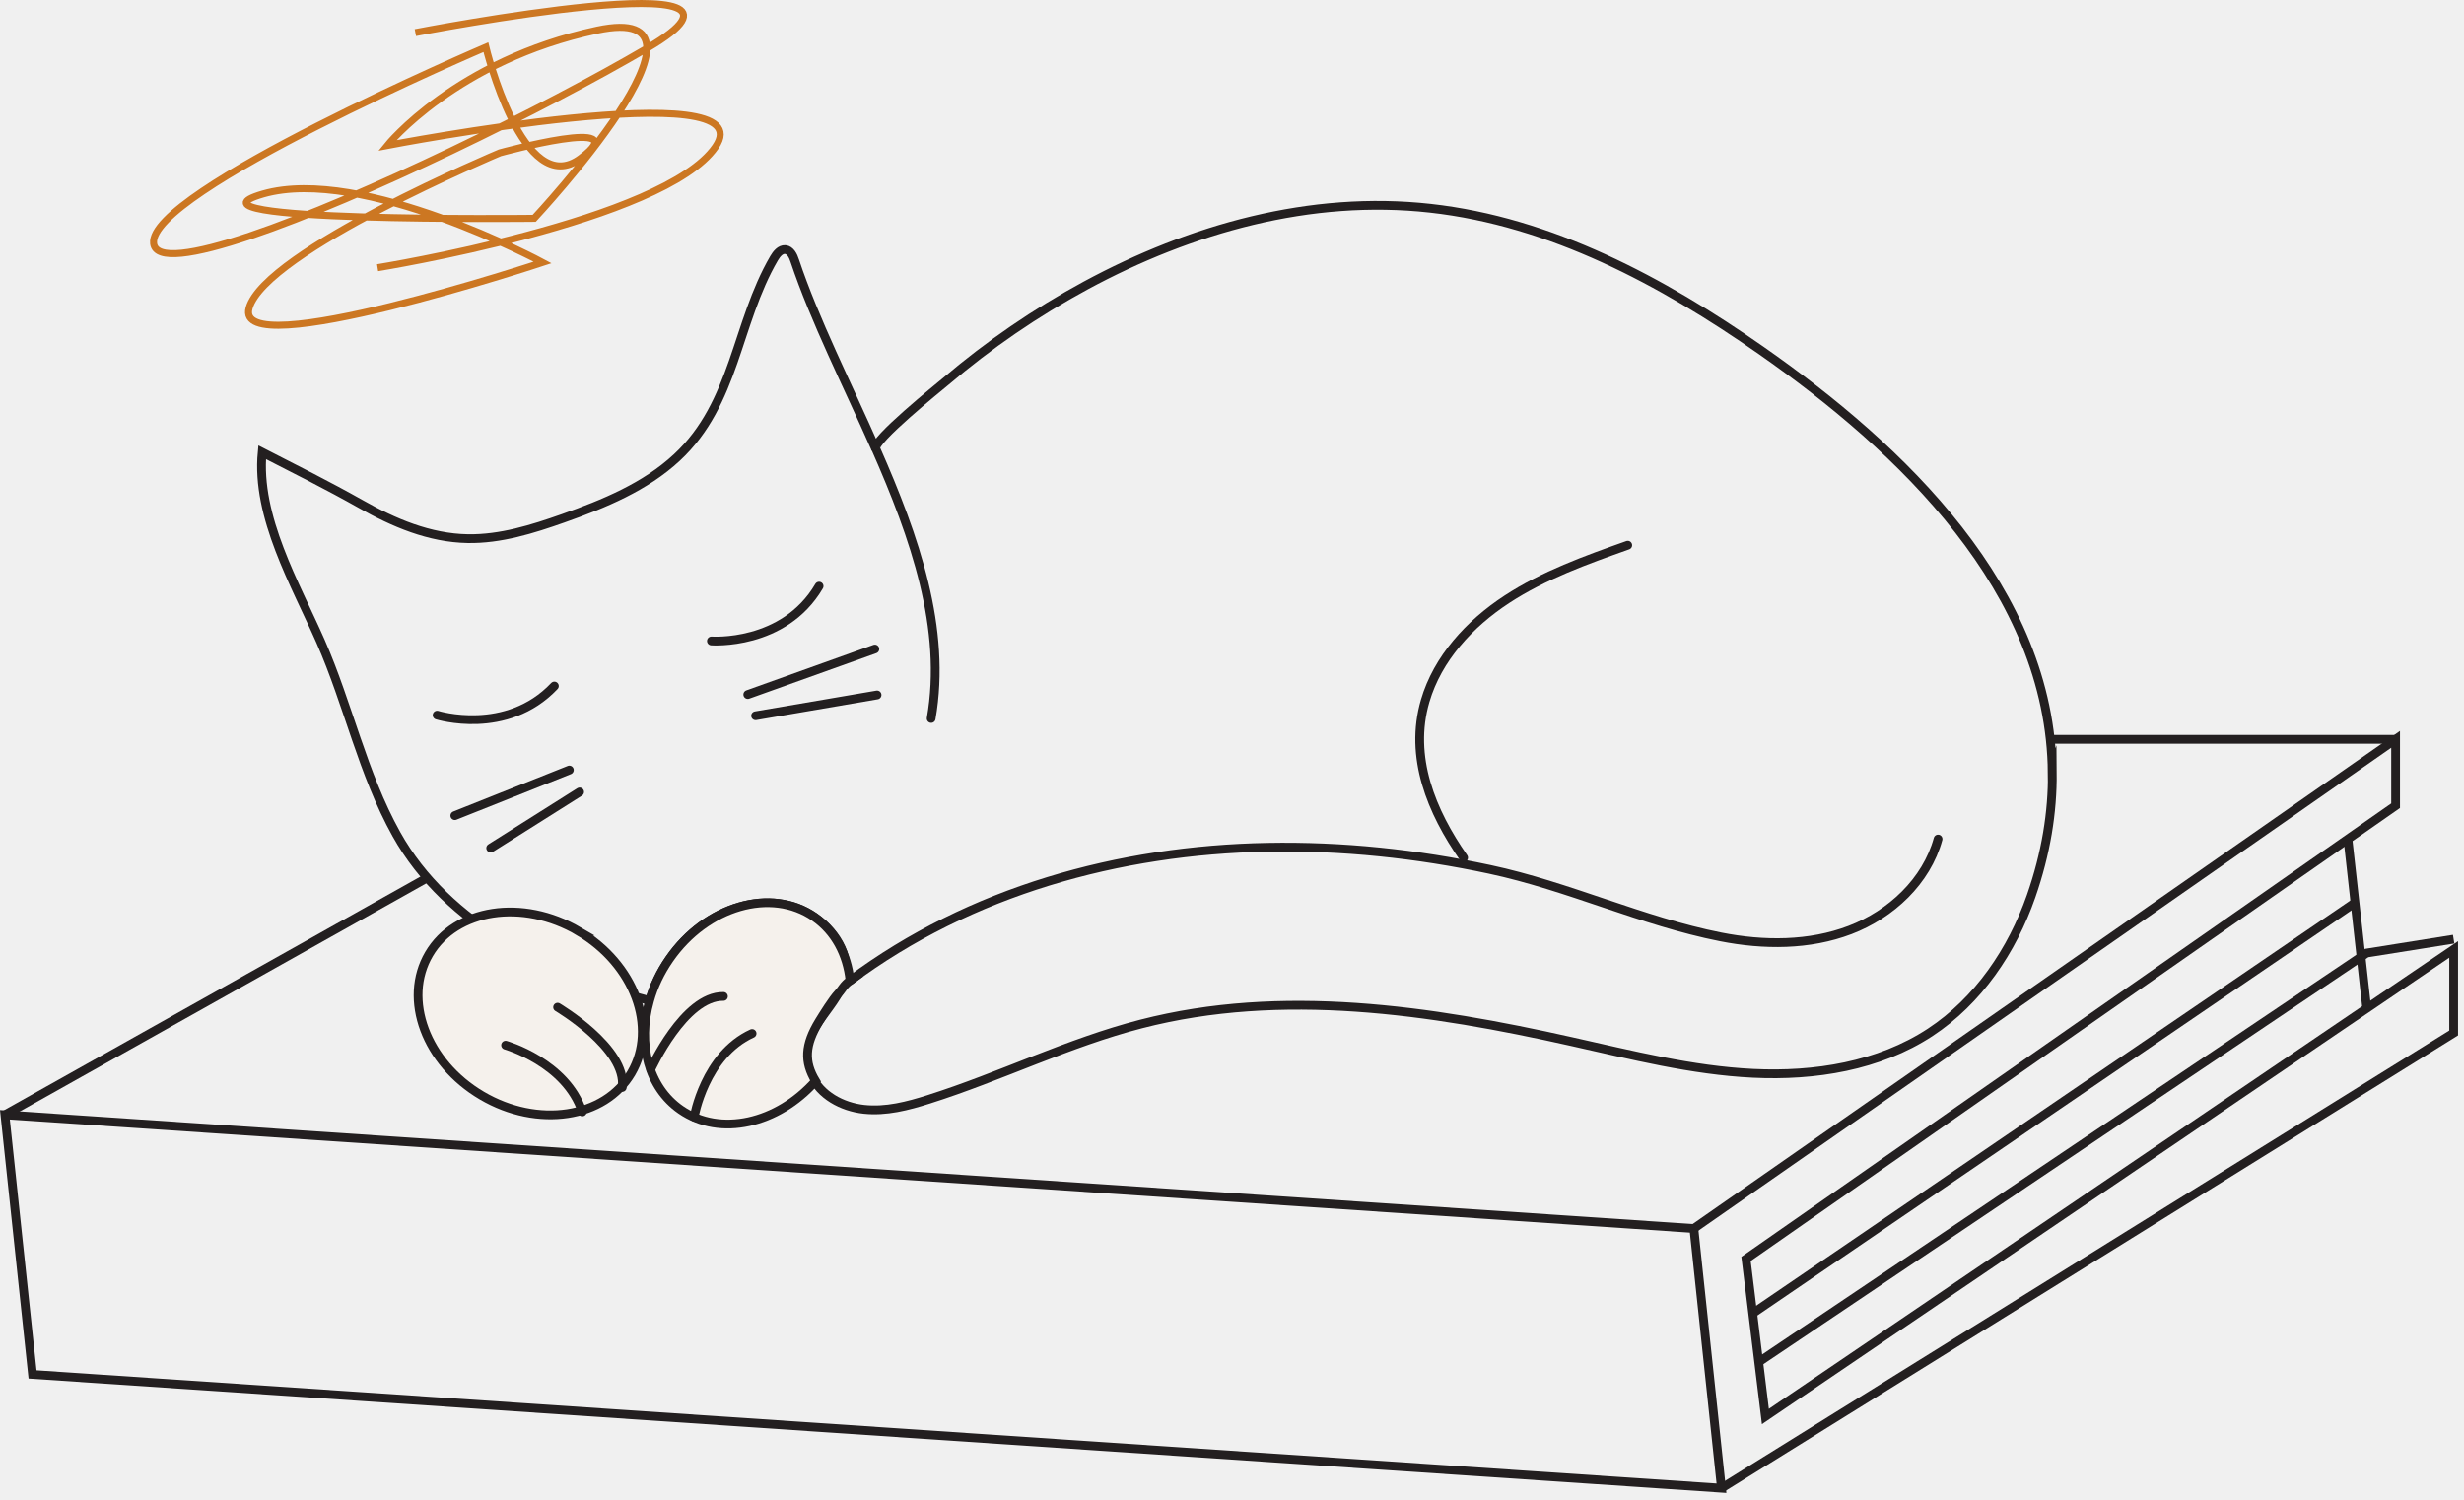
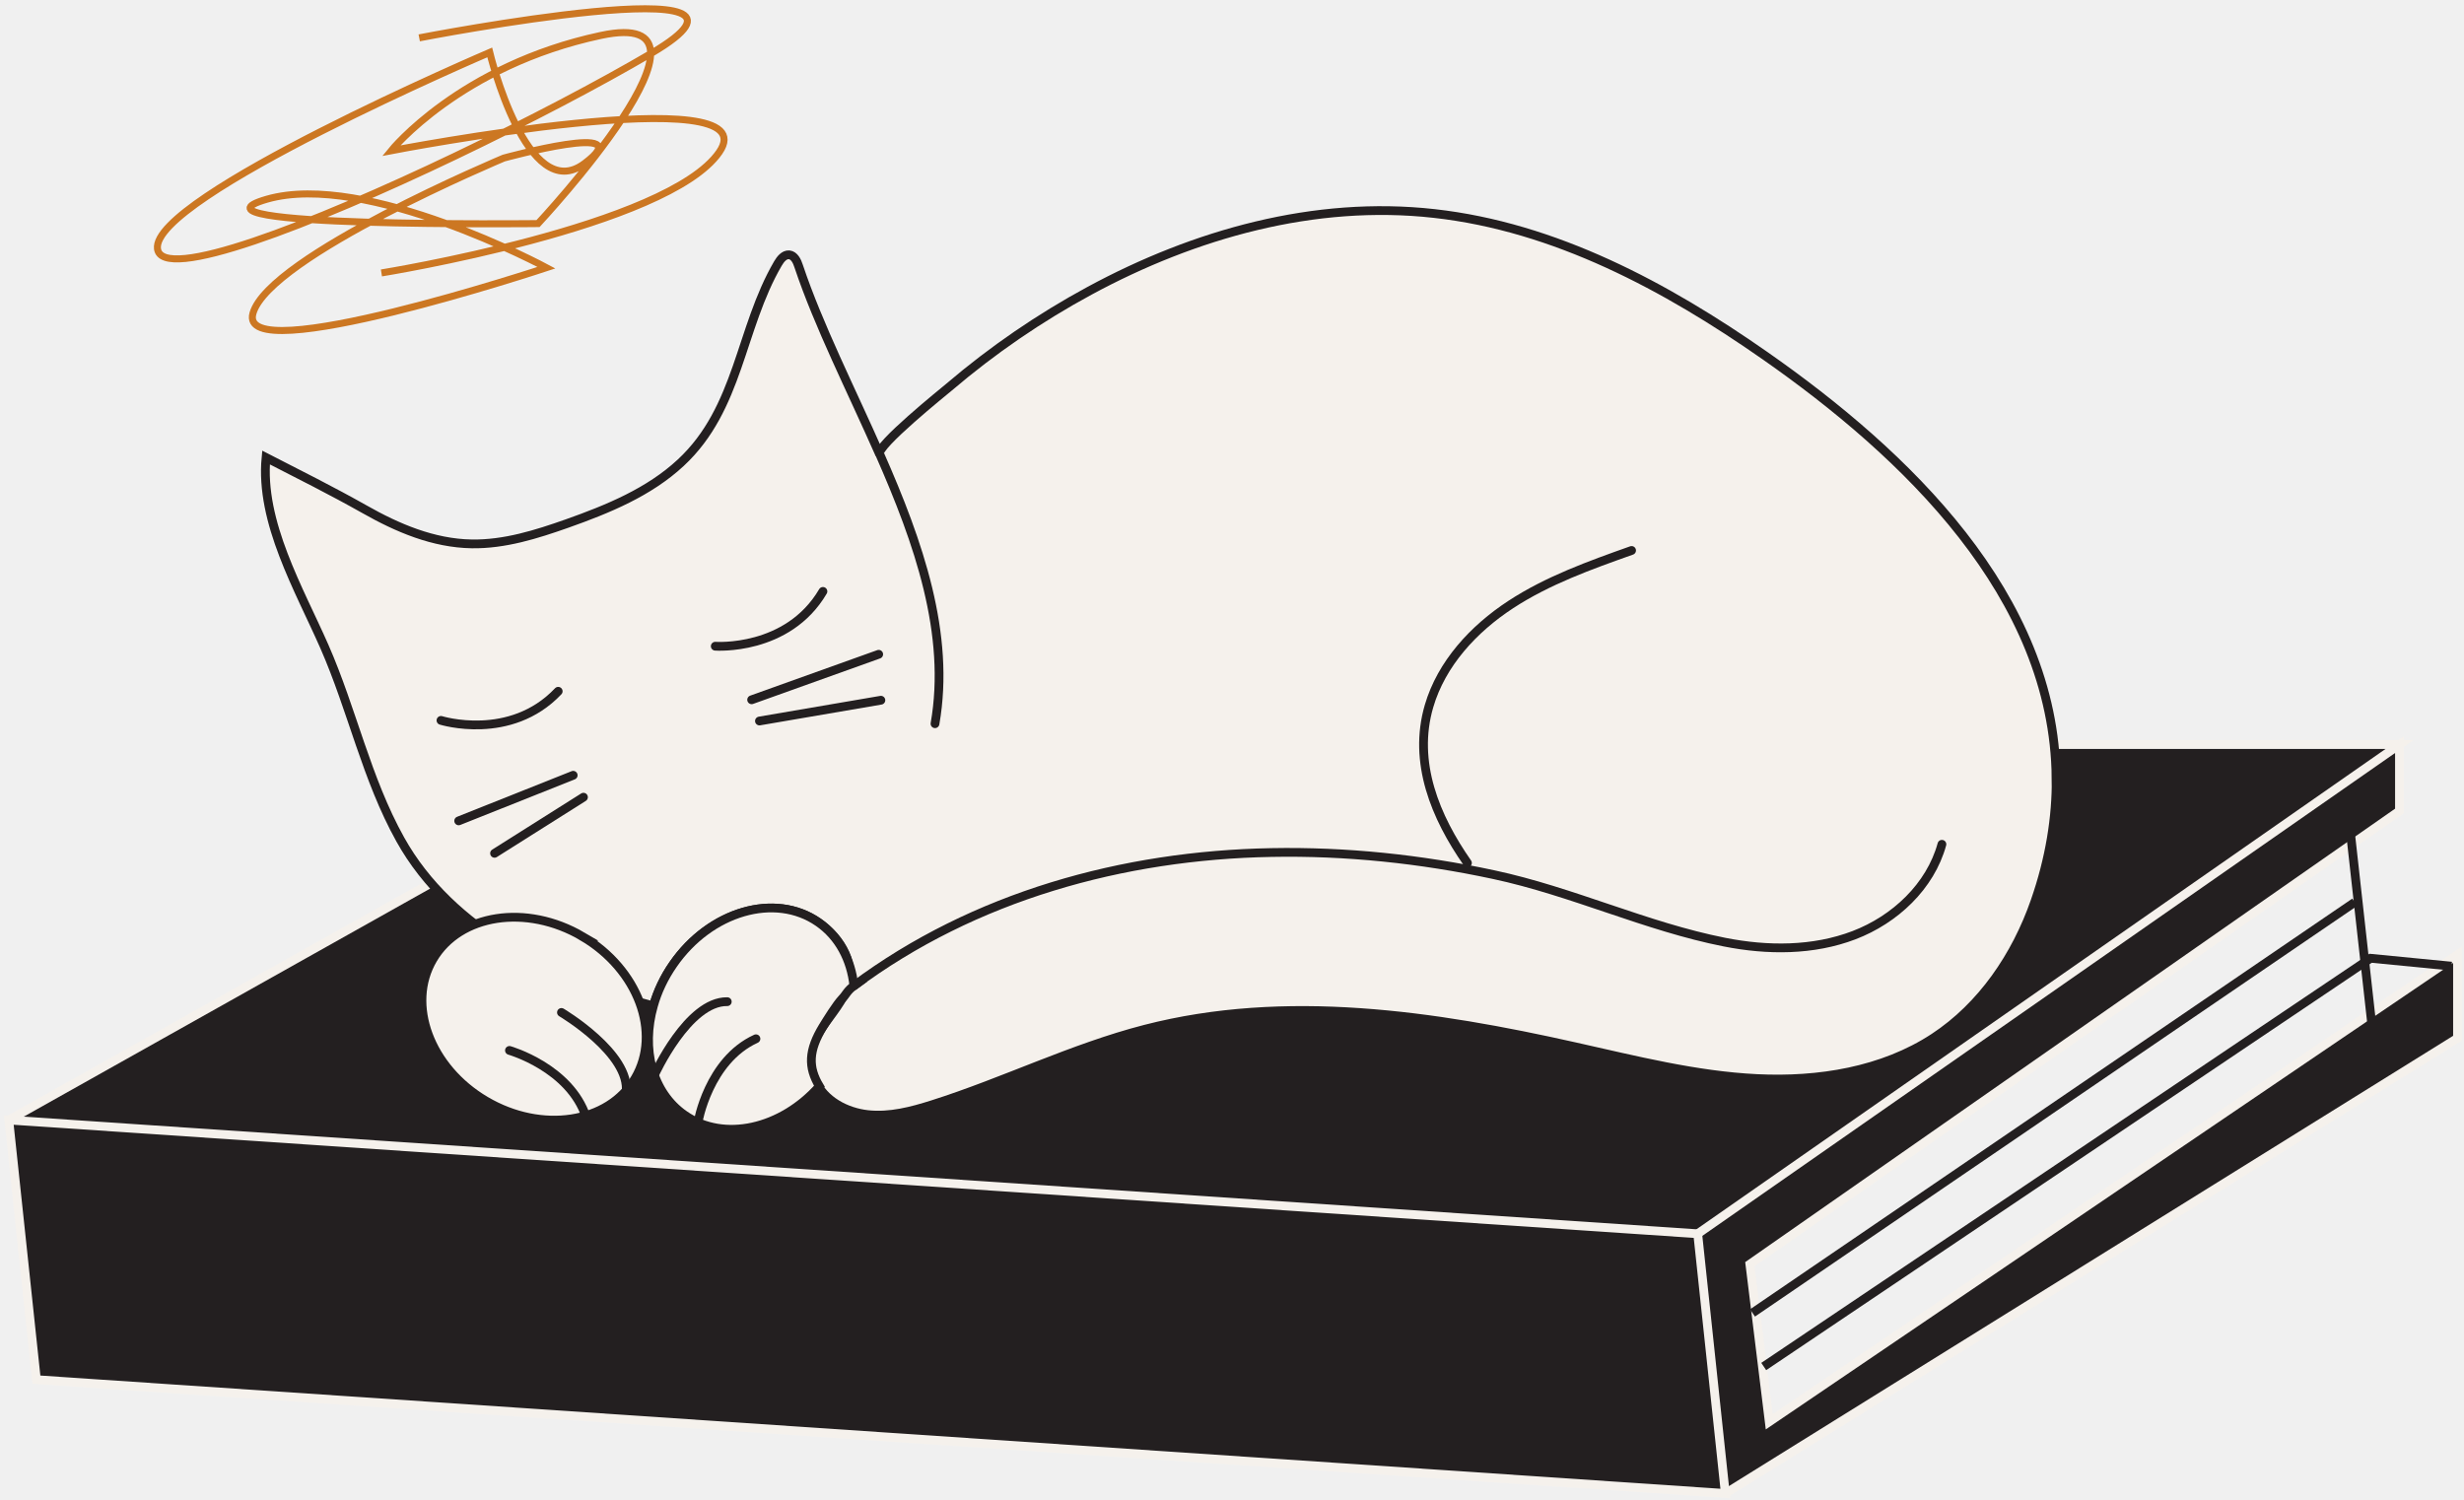
<svg xmlns="http://www.w3.org/2000/svg" width="281" height="171" viewBox="0 0 281 171" fill="none">
-   <g clip-path="url(#clip0_420_639)">
-     <path d="M74.1 114.11C79.85 115.6 86.42 116.39 93.43 115.57" stroke="#231F20" stroke-miterlimit="10" stroke-linecap="round" />
-     <path d="M99.881 51.18C104.331 61.27 107.981 71.71 106.191 81.94" stroke="#231F20" stroke-miterlimit="10" stroke-linecap="round" />
-     <path d="M55.961 96.72L66.101 90.32" stroke="#231F20" stroke-miterlimit="10" stroke-linecap="round" />
-     <path d="M51.869 93.02L64.929 87.82" stroke="#231F20" stroke-miterlimit="10" stroke-linecap="round" />
-     <path d="M99.769 74.02L85.279 79.21" stroke="#231F20" stroke-miterlimit="10" stroke-linecap="round" />
-     <path d="M100.02 79.26L86.17 81.63" stroke="#231F20" stroke-miterlimit="10" stroke-linecap="round" />
-     <path d="M96.961 111.82C110.661 101.62 127.621 96.94 144.561 96.63C153.061 96.47 161.581 97.37 169.891 99.15C178.891 101.07 187.261 105.08 196.231 106.85C201.131 107.82 206.331 107.84 210.991 106.06C215.651 104.28 219.701 100.5 221.021 95.69" stroke="#231F20" stroke-miterlimit="10" stroke-linecap="round" />
-     <path d="M185.631 62.18C180.871 63.87 176.061 65.59 171.831 68.36C167.601 71.13 163.951 75.08 162.531 79.93C160.651 86.35 163.261 92.59 166.911 97.82" stroke="#231F20" stroke-linecap="round" stroke-linejoin="round" />
-     <path d="M49.85 81.56C49.85 81.56 57.75 84.02 63.22 78.24" stroke="#231F20" stroke-linecap="round" stroke-linejoin="round" />
-     <path d="M81.131 73.1C81.131 73.1 89.381 73.71 93.411 66.85" stroke="#231F20" stroke-linecap="round" stroke-linejoin="round" />
-     <path d="M234.049 88.12C234.089 92.62 233.339 97.32 231.629 102.22C229.469 108.41 225.599 114.14 220.119 117.74C214.249 121.59 206.949 122.75 199.939 122.41C192.929 122.07 186.069 120.32 179.219 118.79C163.089 115.17 146.159 112.65 130.149 116.78C121.839 118.92 114.089 122.79 105.909 125.38C103.519 126.14 101.029 126.79 98.529 126.52C96.029 126.25 93.519 124.9 92.519 122.6C90.569 118.12 94.549 115.89 96.059 112.39C97.279 109.55 95.579 106.45 92.889 104.59C87.959 101.17 80.549 103.31 76.339 109.39C75.289 110.89 74.539 112.51 74.079 114.12C62.909 111.25 51.009 105.56 45.209 95.14C41.349 88.22 39.729 80.37 36.559 73.15C33.689 66.61 29.189 58.96 29.899 51.58C33.669 53.51 37.439 55.4 41.129 57.48C44.879 59.61 48.979 61.36 53.359 61.43C57.089 61.49 60.719 60.35 64.229 59.11C68.889 57.46 73.589 55.53 77.199 52.17C83.879 45.96 83.929 36.91 88.279 29.45C88.569 28.96 88.979 28.43 89.549 28.46C90.139 28.52 90.459 29.18 90.639 29.75C92.929 36.58 96.609 43.8 99.869 51.2C99.459 50.28 107.169 44.08 107.819 43.53C112.759 39.32 118.129 35.64 123.839 32.55C135.789 26.09 149.469 22.22 163.119 23.75C176.879 25.28 189.529 32.05 200.869 39.98C216.769 51.1 233.859 67.28 234.039 88.15L234.049 88.12Z" stroke="#231F20" stroke-miterlimit="10" />
-     <path d="M96.96 111.82C96.17 112.39 96.07 112.81 95.61 113.29C94.94 114 93.87 115.74 93.42 116.47C91.76 119.2 91.69 121.1 93.01 123.29C88.69 128.17 82.13 129.69 77.63 126.57C73.92 124 72.68 119.01 74.08 114.11C74.53 112.49 75.29 110.88 76.33 109.38C80.54 103.3 87.95 101.16 92.88 104.58C95.25 106.22 96.62 108.85 96.94 111.82H96.96Z" fill="#F5F1EC" stroke="#231F20" stroke-miterlimit="10" />
-     <path d="M74.211 121.97C74.211 121.97 78.021 113.57 82.501 113.64" stroke="#231F20" stroke-linecap="round" stroke-linejoin="round" />
-     <path d="M79.16 127.4C79.16 127.4 80.35 120.34 85.77 117.87" stroke="#231F20" stroke-linecap="round" stroke-linejoin="round" />
-     <path d="M65.971 106.2C72.341 109.95 75.041 117.19 72.001 122.37C68.961 127.54 61.321 128.7 54.951 124.95C48.581 121.2 45.891 113.97 48.931 108.8C51.971 103.63 59.601 102.46 65.981 106.2H65.971Z" fill="#F5F1EC" stroke="#231F20" stroke-miterlimit="10" />
-     <path d="M63.59 114.87C63.59 114.87 71.52 119.57 70.96 124.02" stroke="#231F20" stroke-linecap="round" stroke-linejoin="round" />
-     <path d="M57.66 119.2C57.66 119.2 64.55 121.16 66.41 126.81" stroke="#231F20" stroke-linecap="round" stroke-linejoin="round" />
-     <path d="M196.321 169.73L3.711 156.75L0.561 127.14L193.171 140.11L196.321 169.73Z" stroke="#231F20" stroke-miterlimit="10" />
-     <path d="M193.17 140.11L273.2 84.32V91.89L199.12 143.58L201.33 161.55L279.82 108.28V117.81L196.32 169.73" stroke="#231F20" stroke-miterlimit="10" />
-     <path d="M234.051 84.32H273.201" stroke="#231F20" stroke-miterlimit="10" />
-     <path d="M267.76 95.68L269.91 115" stroke="#231F20" stroke-miterlimit="10" />
-     <path d="M199.881 149.79L268.561 102.95" stroke="#231F20" stroke-miterlimit="10" />
-     <path d="M0.561 127.14L48.74 100.1" stroke="#231F20" stroke-miterlimit="10" />
-     <path d="M279.819 107.11L269.909 108.69L200.699 155.25" stroke="#231F20" stroke-miterlimit="10" />
-     <path d="M47.37 3.72C47.37 3.72 91.34 -4.81 73.84 5.48C67.98 8.92 59.8 13.22 51.5 17.19C35.01 25.08 18.01 31.68 17.52 27.77C16.79 21.9 55.41 5.38 55.41 5.38C55.41 5.38 59.66 23 66.23 18.04C72.8 13.09 57.01 17.43 57.01 17.43C57.01 17.43 30.26 28.63 28.41 35.13C26.56 41.63 61.88 29.93 61.88 29.93C61.88 29.93 41.31 18.86 30 22.12C18.7 25.38 60.92 24.9 60.92 24.9C60.92 24.9 84.18 0.01 68.09 3.44C52 6.87 44.17 16.59 44.17 16.59C44.17 16.59 87.46 8.23 81.59 16.75C75.72 25.27 43.06 30.53 43.06 30.53" stroke="#CC7722" stroke-width="0.8" stroke-miterlimit="10" />
-   </g>
-   <defs>
-     <clipPath id="clip0_420_639">
-       <rect width="280.32" height="170.27" fill="white" />
-     </clipPath>
-   </defs>
+   <path d="M196.76 170.329L280.26 118.409V108.879L201.77 162.149L199.56 144.179L273.64 92.489V84.919L193.61 140.709L273.64 84.919H234.49L49.18 100.699L1 127.739" fill="#231F20" />
+   <path d="M196.76 170.329L280.26 118.409V108.879L201.77 162.149L199.56 144.179L273.64 92.489V84.919L193.61 140.709L273.64 84.919H234.49L49.18 100.699L1 127.739" stroke="#F5F1EC" stroke-miterlimit="10" />
+   <path d="M196.76 170.329L4.15 157.349L1 127.739L193.61 140.709L196.76 170.329Z" fill="#231F20" stroke="#F5F1EC" stroke-miterlimit="10" />
+   <path d="M234.489 88.719C234.529 93.219 233.779 97.919 232.069 102.819C229.909 109.009 226.039 114.739 220.559 118.339C214.689 122.189 207.389 123.349 200.379 123.009C193.369 122.669 186.509 120.919 179.659 119.389C163.529 115.769 146.599 113.249 130.589 117.379C122.279 119.519 114.529 123.389 106.349 125.979C103.959 126.739 101.469 127.389 98.969 127.119C96.469 126.849 93.959 125.499 92.959 123.199C91.009 118.719 94.989 116.489 96.499 112.989C97.719 110.149 96.019 107.049 93.329 105.189C88.399 101.769 80.989 103.909 76.779 109.989C75.729 111.489 74.979 113.109 74.519 114.719C63.349 111.849 51.449 106.159 45.649 95.739C41.789 88.819 40.169 80.969 36.999 73.749C34.129 67.209 29.629 59.559 30.339 52.179C34.109 54.109 37.879 55.999 41.569 58.079C45.319 60.209 49.419 61.959 53.799 62.029C57.529 62.089 61.159 60.949 64.669 59.709C69.329 58.059 74.029 56.129 77.639 52.769C84.319 46.559 84.369 37.509 88.719 30.049C89.009 29.559 89.419 29.029 89.989 29.059C90.579 29.119 90.899 29.779 91.079 30.349C93.369 37.179 97.049 44.399 100.309 51.799C99.899 50.879 107.609 44.679 108.259 44.129C113.199 39.919 118.569 36.239 124.279 33.149C136.229 26.689 149.909 22.819 163.559 24.349C177.319 25.879 189.969 32.649 201.309 40.579C217.209 51.699 234.299 67.879 234.479 88.749L234.489 88.719Z" fill="#F5F1EC" stroke="#231F20" stroke-miterlimit="10" />
+   <path d="M74.539 114.709C80.289 116.199 86.859 116.989 93.869 116.169" stroke="#231F20" stroke-miterlimit="10" stroke-linecap="round" />
+   <path d="M100.32 51.779C104.77 61.869 108.42 72.309 106.63 82.539" stroke="#231F20" stroke-miterlimit="10" stroke-linecap="round" />
+   <path d="M56.4 97.319L66.54 90.919" stroke="#231F20" stroke-miterlimit="10" stroke-linecap="round" />
+   <path d="M52.309 93.619L65.369 88.419" stroke="#231F20" stroke-miterlimit="10" stroke-linecap="round" />
+   <path d="M100.209 74.619L85.719 79.809" stroke="#231F20" stroke-miterlimit="10" stroke-linecap="round" />
+   <path d="M100.459 79.859L86.609 82.229" stroke="#231F20" stroke-miterlimit="10" stroke-linecap="round" />
+   <path d="M97.4 112.419C111.1 102.219 128.06 97.539 145 97.229C153.5 97.069 162.02 97.969 170.33 99.749C179.33 101.669 187.7 105.679 196.67 107.449C201.57 108.419 206.77 108.439 211.43 106.659C216.09 104.879 220.14 101.099 221.46 96.289" stroke="#231F20" stroke-miterlimit="10" stroke-linecap="round" />
+   <path d="M186.07 62.779C181.31 64.469 176.5 66.189 172.27 68.959C168.04 71.729 164.39 75.679 162.97 80.529C161.09 86.949 163.7 93.189 167.35 98.419" stroke="#231F20" stroke-linecap="round" stroke-linejoin="round" />
+   <path d="M50.289 82.159C50.289 82.159 58.189 84.619 63.659 78.839" stroke="#231F20" stroke-linecap="round" stroke-linejoin="round" />
+   <path d="M81.57 73.699C81.57 73.699 89.82 74.309 93.85 67.449" stroke="#231F20" stroke-linecap="round" stroke-linejoin="round" />
+   <path d="M97.399 112.419C96.609 112.989 96.509 113.409 96.049 113.889C95.379 114.599 94.309 116.339 93.859 117.069C92.199 119.799 92.129 121.699 93.449 123.889C89.129 128.769 82.569 130.289 78.069 127.169C74.359 124.599 73.119 119.609 74.519 114.709C74.969 113.089 75.729 111.479 76.769 109.979C80.979 103.899 88.389 101.759 93.319 105.179C95.689 106.819 97.059 109.449 97.379 112.419H97.399Z" fill="#F5F1EC" stroke="#231F20" stroke-miterlimit="10" />
+   <path d="M74.65 122.569C74.65 122.569 78.46 114.169 82.94 114.239" stroke="#231F20" stroke-linecap="round" stroke-linejoin="round" />
+   <path d="M79.6 127.999C79.6 127.999 80.79 120.939 86.21 118.469" stroke="#231F20" stroke-linecap="round" stroke-linejoin="round" />
+   <path d="M66.41 106.799C72.78 110.549 75.48 117.789 72.44 122.969C69.4 128.139 61.76 129.299 55.39 125.549C49.02 121.799 46.33 114.569 49.37 109.399C52.41 104.229 60.04 103.059 66.42 106.799H66.41Z" fill="#F5F1EC" stroke="#231F20" stroke-miterlimit="10" />
+   <path d="M64.029 115.469C64.029 115.469 71.959 120.169 71.399 124.619" stroke="#231F20" stroke-linecap="round" stroke-linejoin="round" />
+   <path d="M58.1 119.799C58.1 119.799 64.99 121.759 66.85 127.409" stroke="#231F20" stroke-linecap="round" stroke-linejoin="round" />
+   <path d="M268.02 94.699L270.48 116.799" stroke="#231F20" stroke-miterlimit="10" />
+   <path d="M199.859 149.739L268.539 102.899" stroke="#231F20" stroke-miterlimit="10" />
+   <path d="M279.579 110.189L270.349 109.289L201.139 155.849" stroke="#231F20" stroke-miterlimit="10" />
+   <path d="M47.809 4.319C47.809 4.319 91.779 -4.211 74.279 6.079C68.419 9.519 60.239 13.819 51.939 17.789C35.449 25.679 18.449 32.279 17.959 28.369C17.229 22.499 55.849 5.979 55.849 5.979C55.849 5.979 60.099 23.599 66.669 18.639C73.239 13.689 57.449 18.029 57.449 18.029C57.449 18.029 30.699 29.229 28.849 35.729C26.999 42.229 62.319 30.529 62.319 30.529C62.319 30.529 41.749 19.459 30.439 22.719C19.139 25.979 61.359 25.499 61.359 25.499C61.359 25.499 84.619 0.609 68.529 4.039C52.439 7.469 44.609 17.189 44.609 17.189C44.609 17.189 87.899 8.829 82.029 17.349C76.159 25.869 43.499 31.129 43.499 31.129" stroke="#CC7722" stroke-width="0.8" stroke-miterlimit="10" />
</svg>
